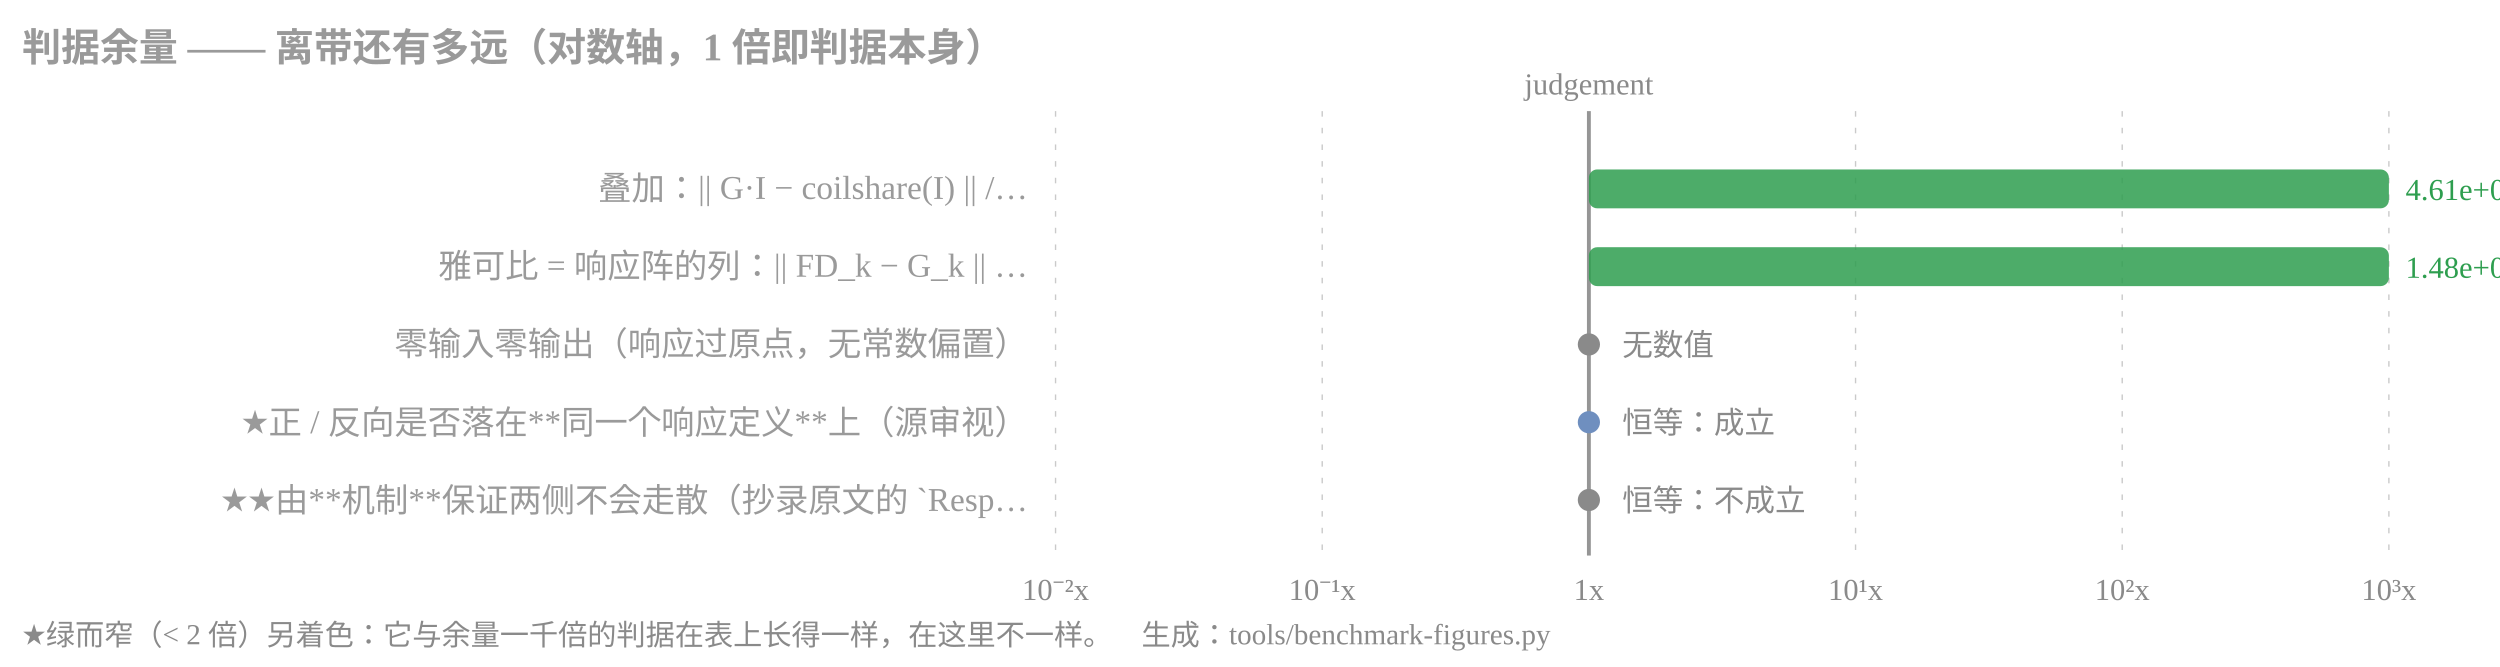
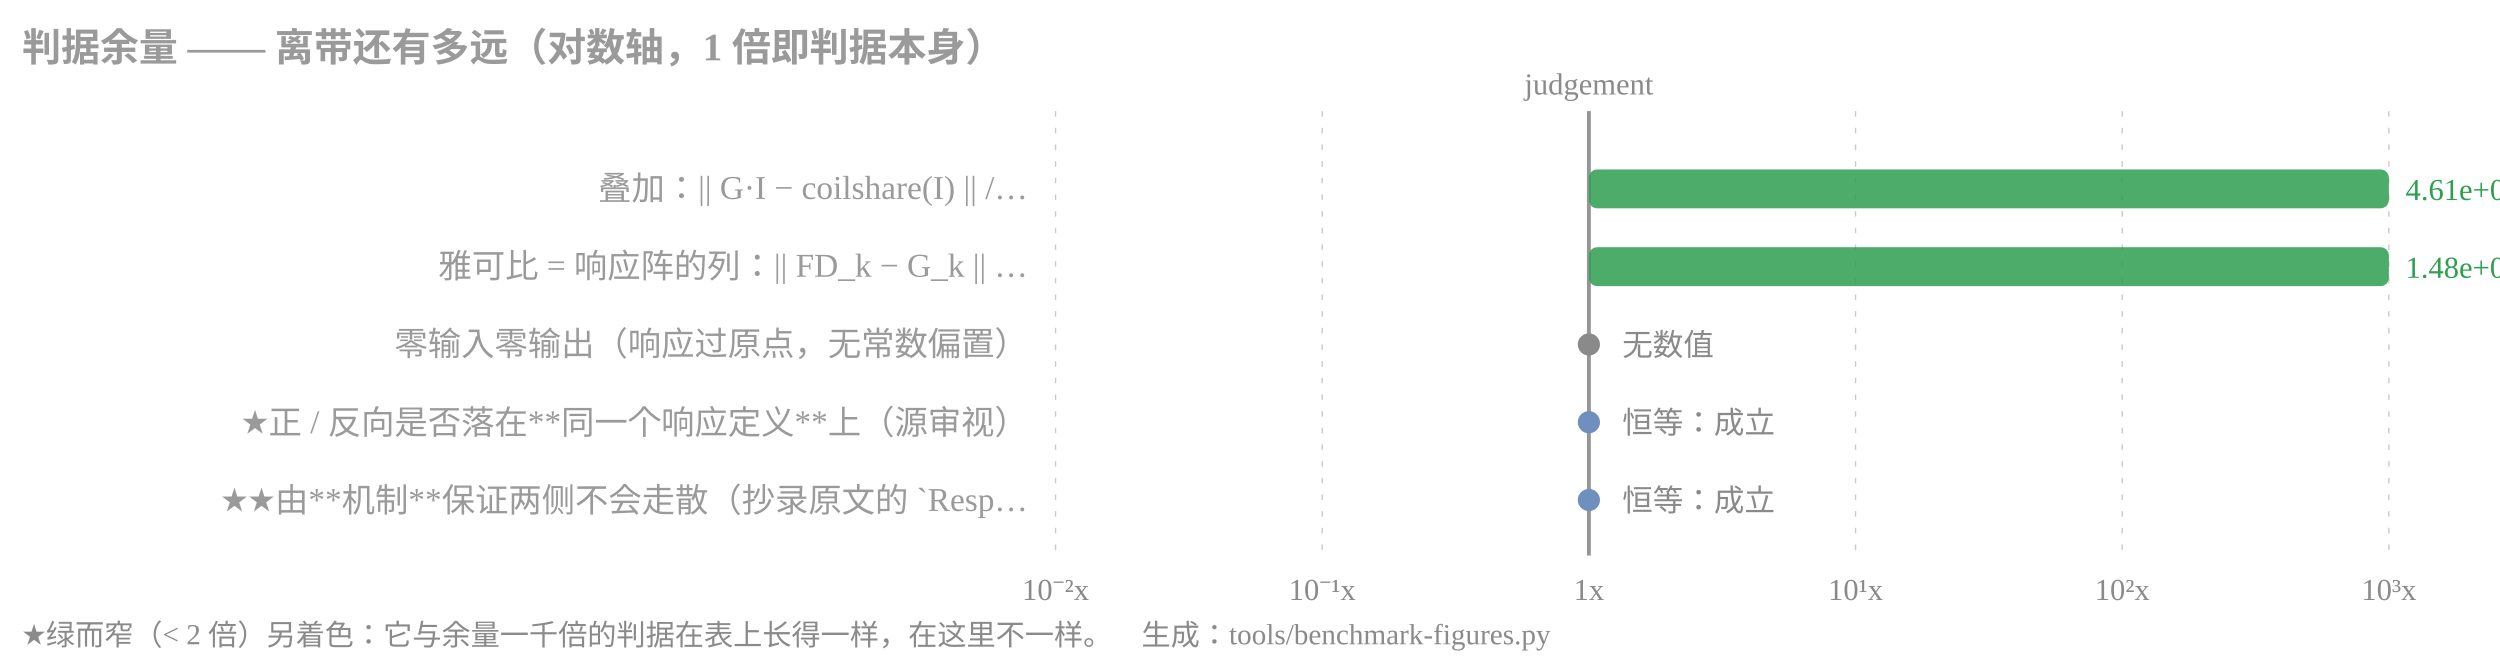
<svg xmlns="http://www.w3.org/2000/svg" viewBox="0 0 900 240" role="img" aria-label="eq-forward-green-response-shared: 每条判据离它的带还有多远">
  <text x="8" y="22" font-size="14" font-weight="600" fill="#9a9a9a">判据余量 —— 离带还有多远（对数轴，1 倍即判据本身）</text>
  <line x1="380.0" y1="40" x2="380.0" y2="200" stroke="#8a8a8a" stroke-width="0.5" stroke-dasharray="2 4" opacity="0.45" />
  <text x="380.0" y="216" font-size="11" fill="#8a8a8a" text-anchor="middle">10⁻²x</text>
  <line x1="476.0" y1="40" x2="476.0" y2="200" stroke="#8a8a8a" stroke-width="0.5" stroke-dasharray="2 4" opacity="0.45" />
  <text x="476.0" y="216" font-size="11" fill="#8a8a8a" text-anchor="middle">10⁻¹x</text>
  <line x1="572.0" y1="40" x2="572.0" y2="200" stroke="#8a8a8a" stroke-width="1.4" opacity="0.9" />
  <text x="572.0" y="216" font-size="11" fill="#8a8a8a" text-anchor="middle">1x</text>
  <line x1="668.0" y1="40" x2="668.0" y2="200" stroke="#8a8a8a" stroke-width="0.5" stroke-dasharray="2 4" opacity="0.45" />
  <text x="668.0" y="216" font-size="11" fill="#8a8a8a" text-anchor="middle">10¹x</text>
  <line x1="764.0" y1="40" x2="764.0" y2="200" stroke="#8a8a8a" stroke-width="0.5" stroke-dasharray="2 4" opacity="0.45" />
  <text x="764.0" y="216" font-size="11" fill="#8a8a8a" text-anchor="middle">10²x</text>
  <line x1="860.0" y1="40" x2="860.0" y2="200" stroke="#8a8a8a" stroke-width="0.5" stroke-dasharray="2 4" opacity="0.45" />
  <text x="860.0" y="216" font-size="11" fill="#8a8a8a" text-anchor="middle">10³x</text>
  <text x="572.0" y="34" font-size="11" fill="#8a8a8a" text-anchor="middle">judgement</text>
  <text x="370" y="72.0" font-size="12" fill="#9a9a9a" text-anchor="end">叠加：|| G·I − coilshare(I) || /…</text>
  <rect x="572.0" y="61.0" width="288.0" height="14" rx="3" fill="#2e9e4f" opacity="0.85" />
  <text x="866.0" y="72.0" font-size="11" fill="#2e9e4f" text-anchor="start">4.61e+03x</text>
  <text x="370" y="100.0" font-size="12" fill="#9a9a9a" text-anchor="end">雅可比 = 响应阵的列：|| FD_k − G_k || …</text>
  <rect x="572.0" y="89.0" width="288.0" height="14" rx="3" fill="#2e9e4f" opacity="0.85" />
  <text x="866.0" y="100.0" font-size="11" fill="#2e9e4f" text-anchor="start">1.48e+03x</text>
  <text x="370" y="128.0" font-size="12" fill="#9a9a9a" text-anchor="end">零输入零输出（响应过原点，无常数偏置）</text>
  <circle cx="572.0" cy="124.0" r="4" fill="#8a8a8a" />
  <text x="584.0" y="128.0" font-size="11" fill="#8a8a8a">无数值</text>
  <text x="370" y="156.0" font-size="12" fill="#9a9a9a" text-anchor="end">★正 / 反向是否落在**同一个响应定义**上（源审视）</text>
  <circle cx="572.0" cy="152.0" r="4" fill="#6f8fbf" />
  <text x="584.0" y="156.0" font-size="11" fill="#8a8a8a">恒等：成立</text>
  <text x="370" y="184.0" font-size="12" fill="#9a9a9a" text-anchor="end">★★由**机制**保证两侧不会走散（抄录原文的 `Resp…</text>
-   <circle cx="572.0" cy="180.0" r="4" fill="#8a8a8a" />
-   <text x="584.0" y="184.0" font-size="11" fill="#8a8a8a">恒等：不成立</text>
+   <circle cx="572.0" cy="180.0" r="4" fill="#6f8fbf" />
+   <text x="584.0" y="184.0" font-size="11" fill="#8a8a8a">恒等：成立</text>
  <text x="8" y="232" font-size="10.5" fill="#8a8a8a">★绿而窄（&lt; 2 倍）另着色：它与余量一千倍的判据在表上长得一样，在这里不一样。　生成：tools/benchmark-figures.py</text>
</svg>
